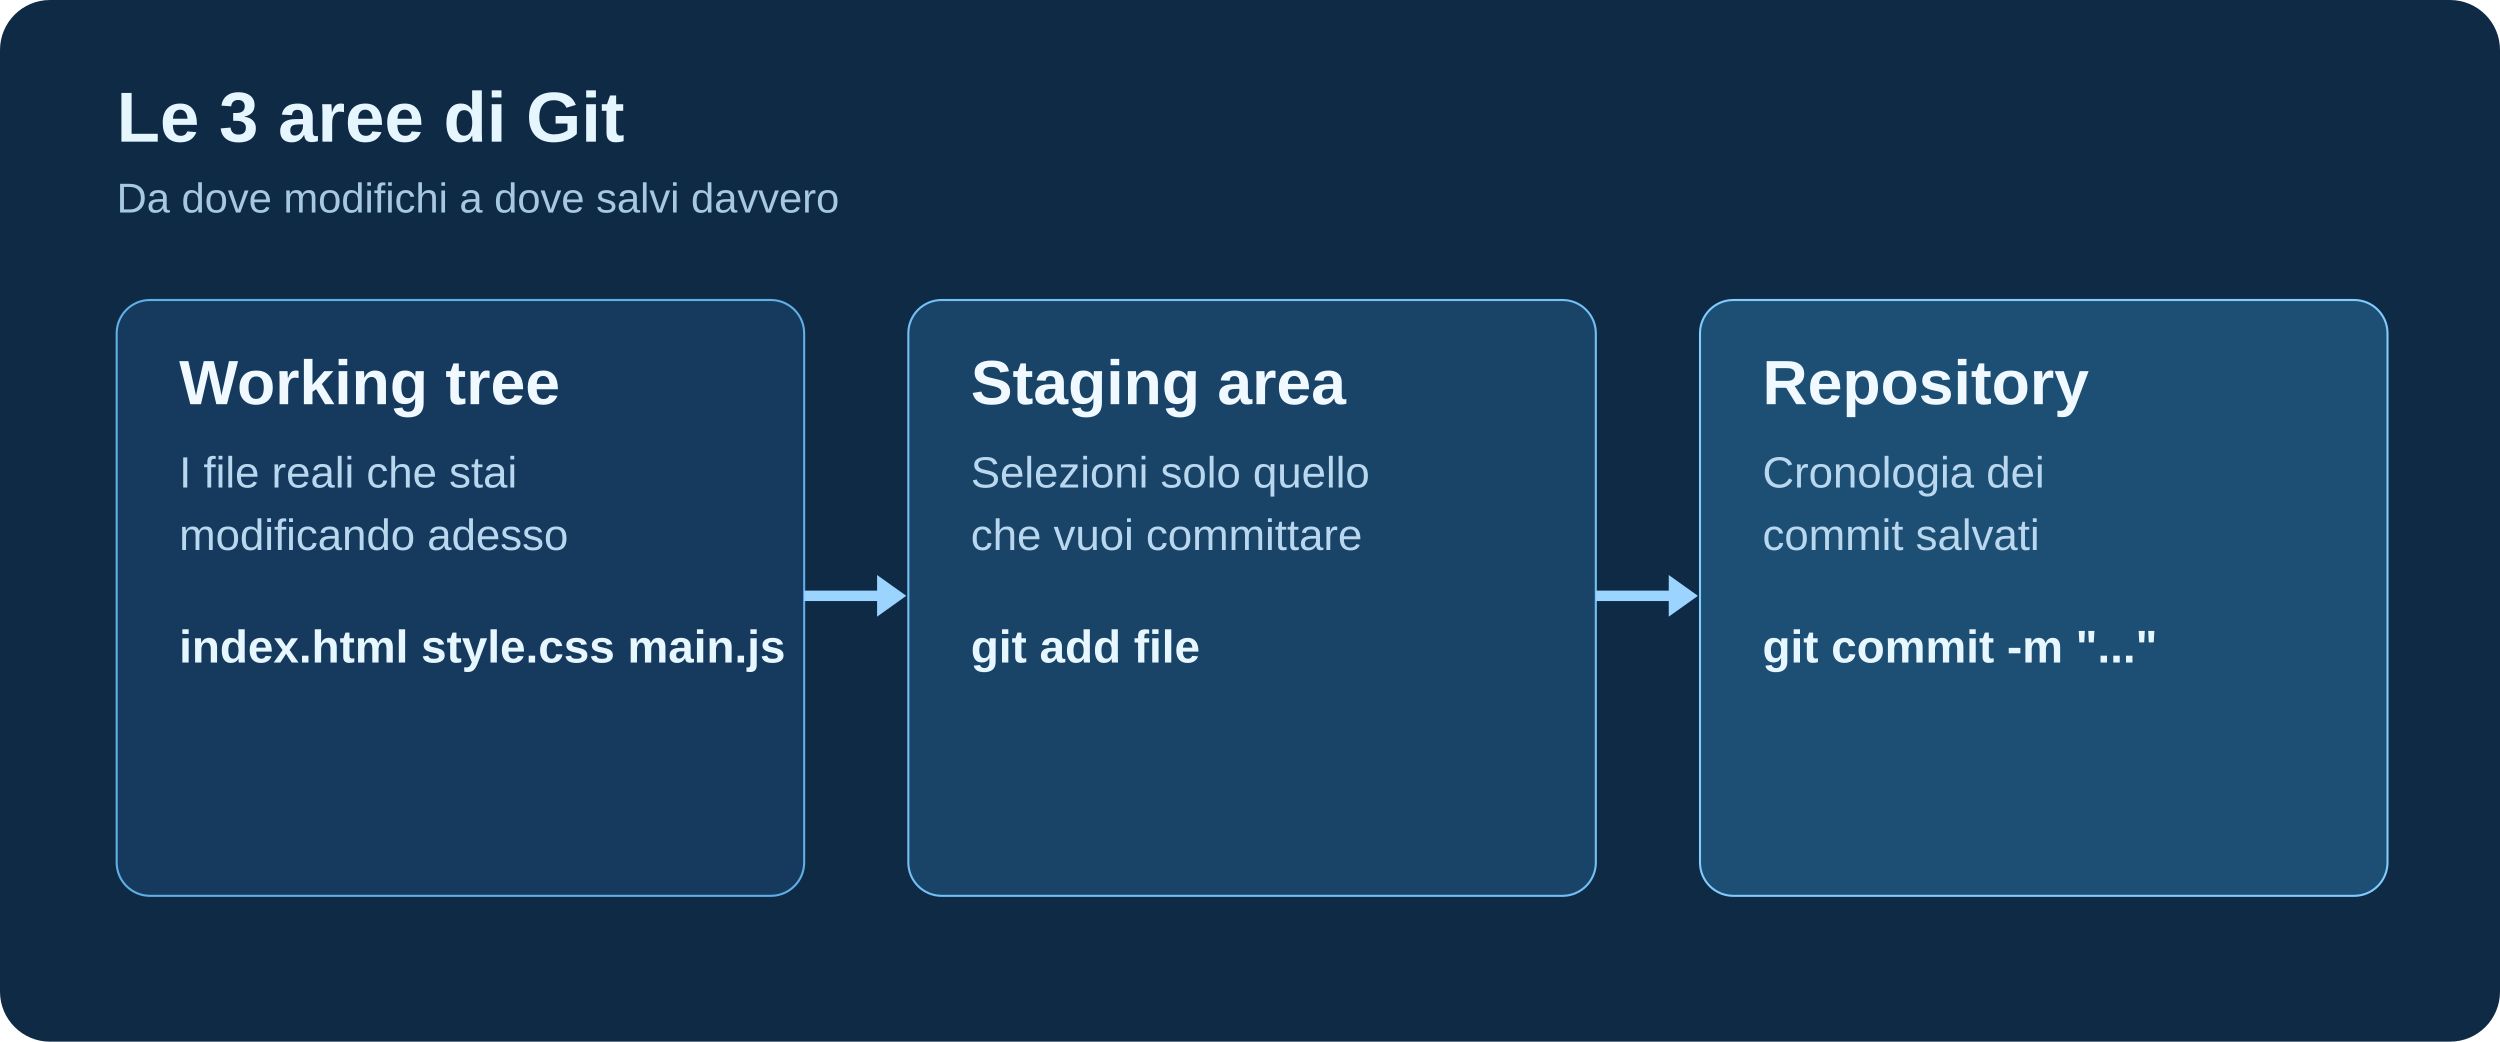
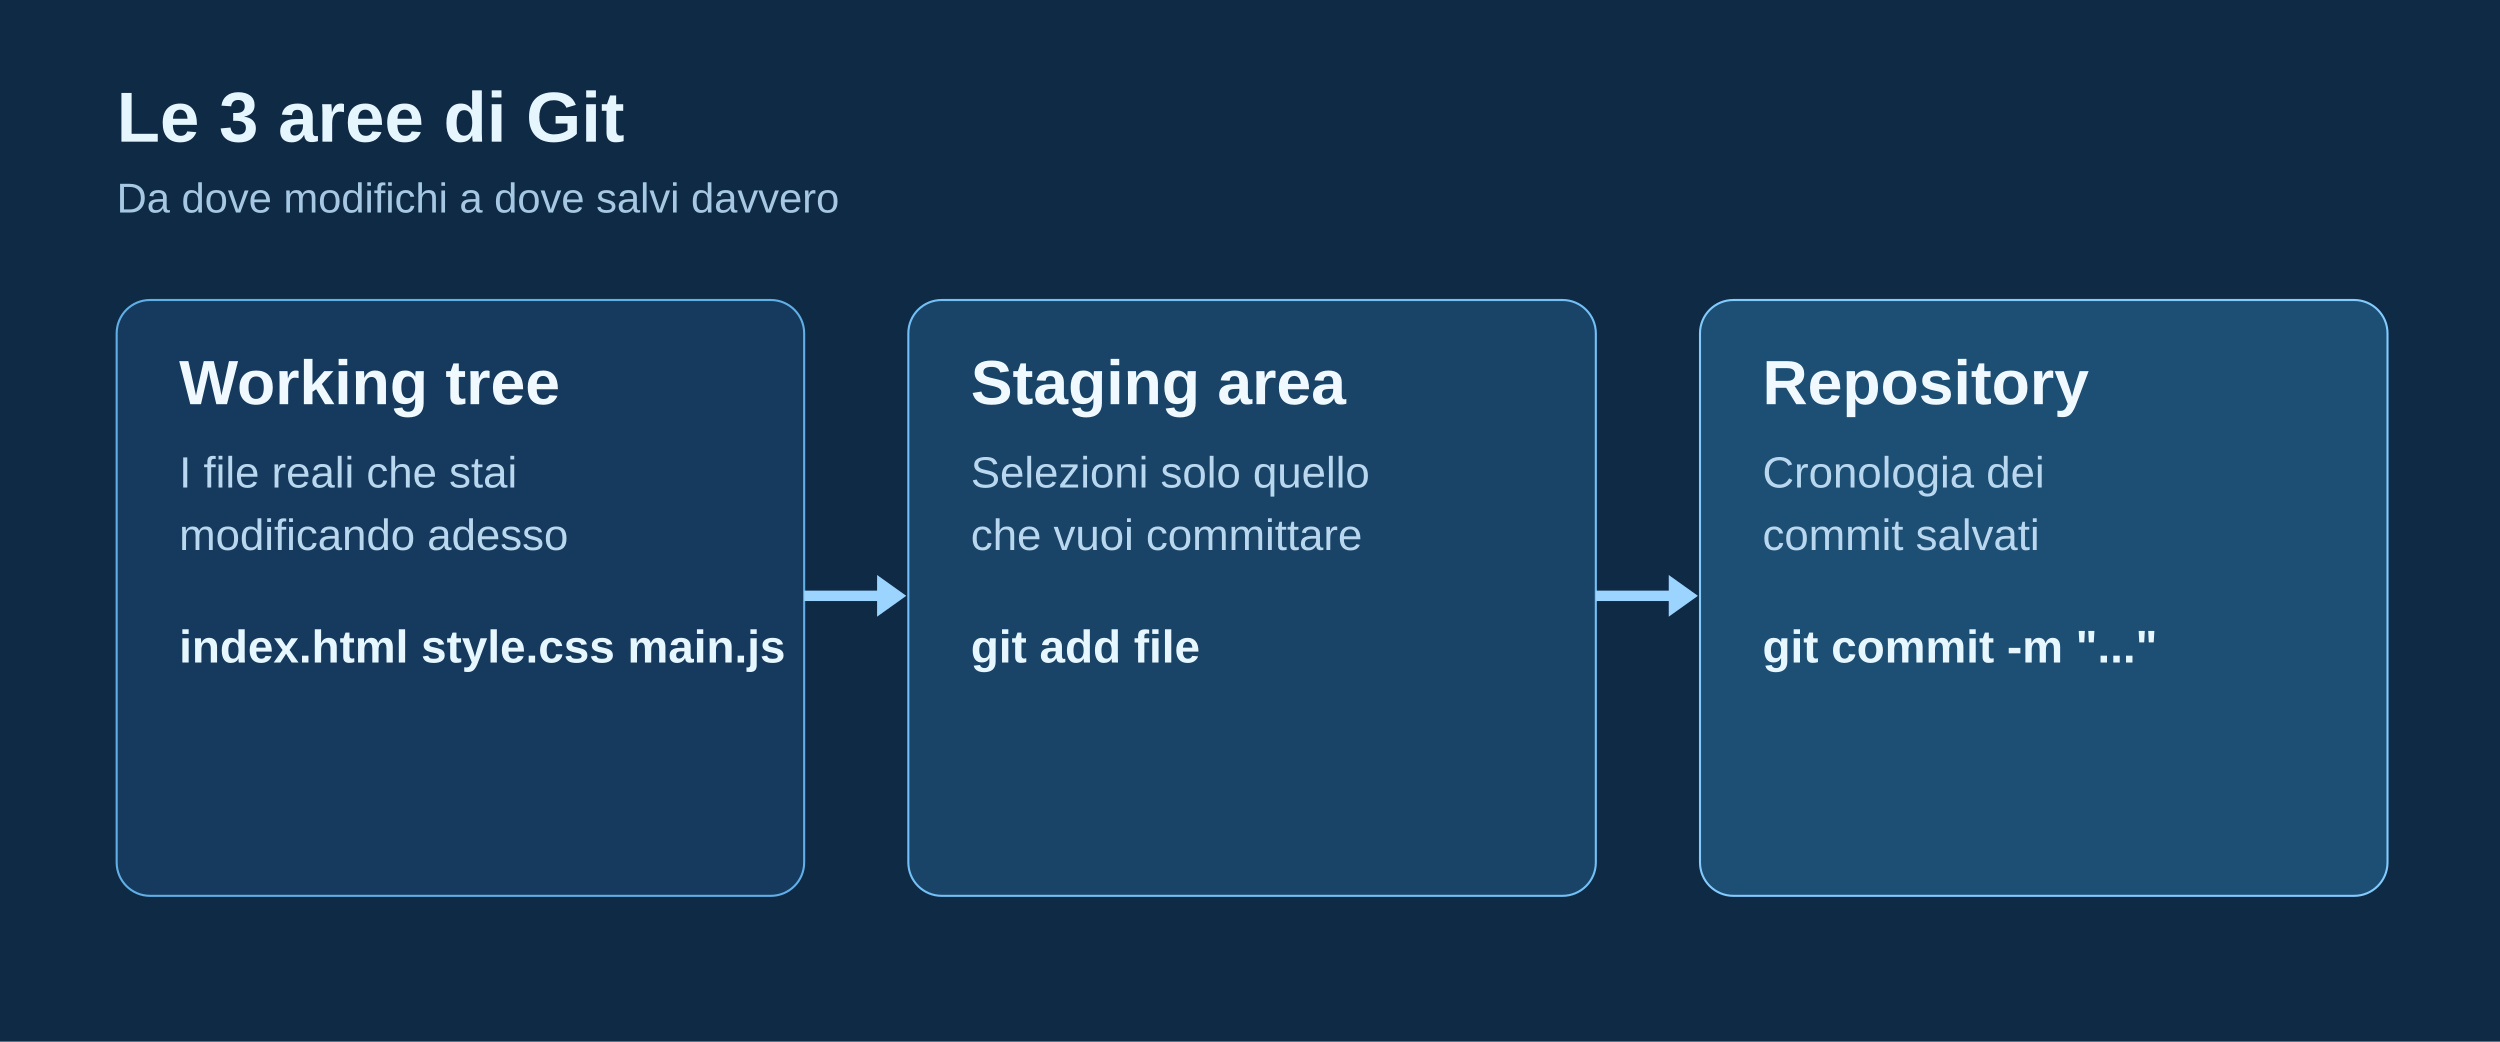
<svg xmlns="http://www.w3.org/2000/svg" width="1200" height="500" viewBox="0 0 1200 500" role="img" aria-labelledby="title desc">
-   <rect width="1200" height="500" fill="#0f2a45" rx="24" />
+   <rect width="1200" height="500" fill="#0f2a45" rx="0" />
  <text x="56" y="68" fill="#e6f6ff" font-family="Segoe UI, Arial, sans-serif" font-size="34" font-weight="700">Le 3 aree di Git</text>
  <text x="56" y="102" fill="#a7c8e2" font-family="Segoe UI, Arial, sans-serif" font-size="20">Da dove modifichi a dove salvi davvero</text>
  <g font-family="Segoe UI, Arial, sans-serif">
    <rect x="56" y="144" width="330" height="286" rx="16" fill="#163a5d" stroke="#61afe7" />
    <text x="86" y="194" fill="#eff9ff" font-size="30" font-weight="700">Working tree</text>
    <text x="86" y="234" fill="#b9d8ef" font-size="21">I file reali che stai</text>
    <text x="86" y="264" fill="#b9d8ef" font-size="21">modificando adesso</text>
    <text x="86" y="318" fill="#e7f7ff" font-size="22" font-weight="700">index.html  style.css  main.js</text>
    <rect x="436" y="144" width="330" height="286" rx="16" fill="#194467" stroke="#73c0f7" />
    <text x="466" y="194" fill="#eff9ff" font-size="30" font-weight="700">Staging area</text>
    <text x="466" y="234" fill="#b9d8ef" font-size="21">Selezioni solo quello</text>
    <text x="466" y="264" fill="#b9d8ef" font-size="21">che vuoi committare</text>
    <text x="466" y="318" fill="#e7f7ff" font-size="22" font-weight="700">git add file</text>
    <rect x="816" y="144" width="330" height="286" rx="16" fill="#1d4e74" stroke="#82cbff" />
    <text x="846" y="194" fill="#eff9ff" font-size="30" font-weight="700">Repository</text>
    <text x="846" y="234" fill="#b9d8ef" font-size="21">Cronologia dei</text>
    <text x="846" y="264" fill="#b9d8ef" font-size="21">commit salvati</text>
    <text x="846" y="318" fill="#e7f7ff" font-size="22" font-weight="700">git commit -m "..."</text>
    <path d="M386 286h40" stroke="#9bd4ff" stroke-width="5" />
    <polygon points="435,286 421,276 421,296" fill="#9bd4ff" />
    <path d="M766 286h40" stroke="#9bd4ff" stroke-width="5" />
    <polygon points="815,286 801,276 801,296" fill="#9bd4ff" />
  </g>
</svg>
